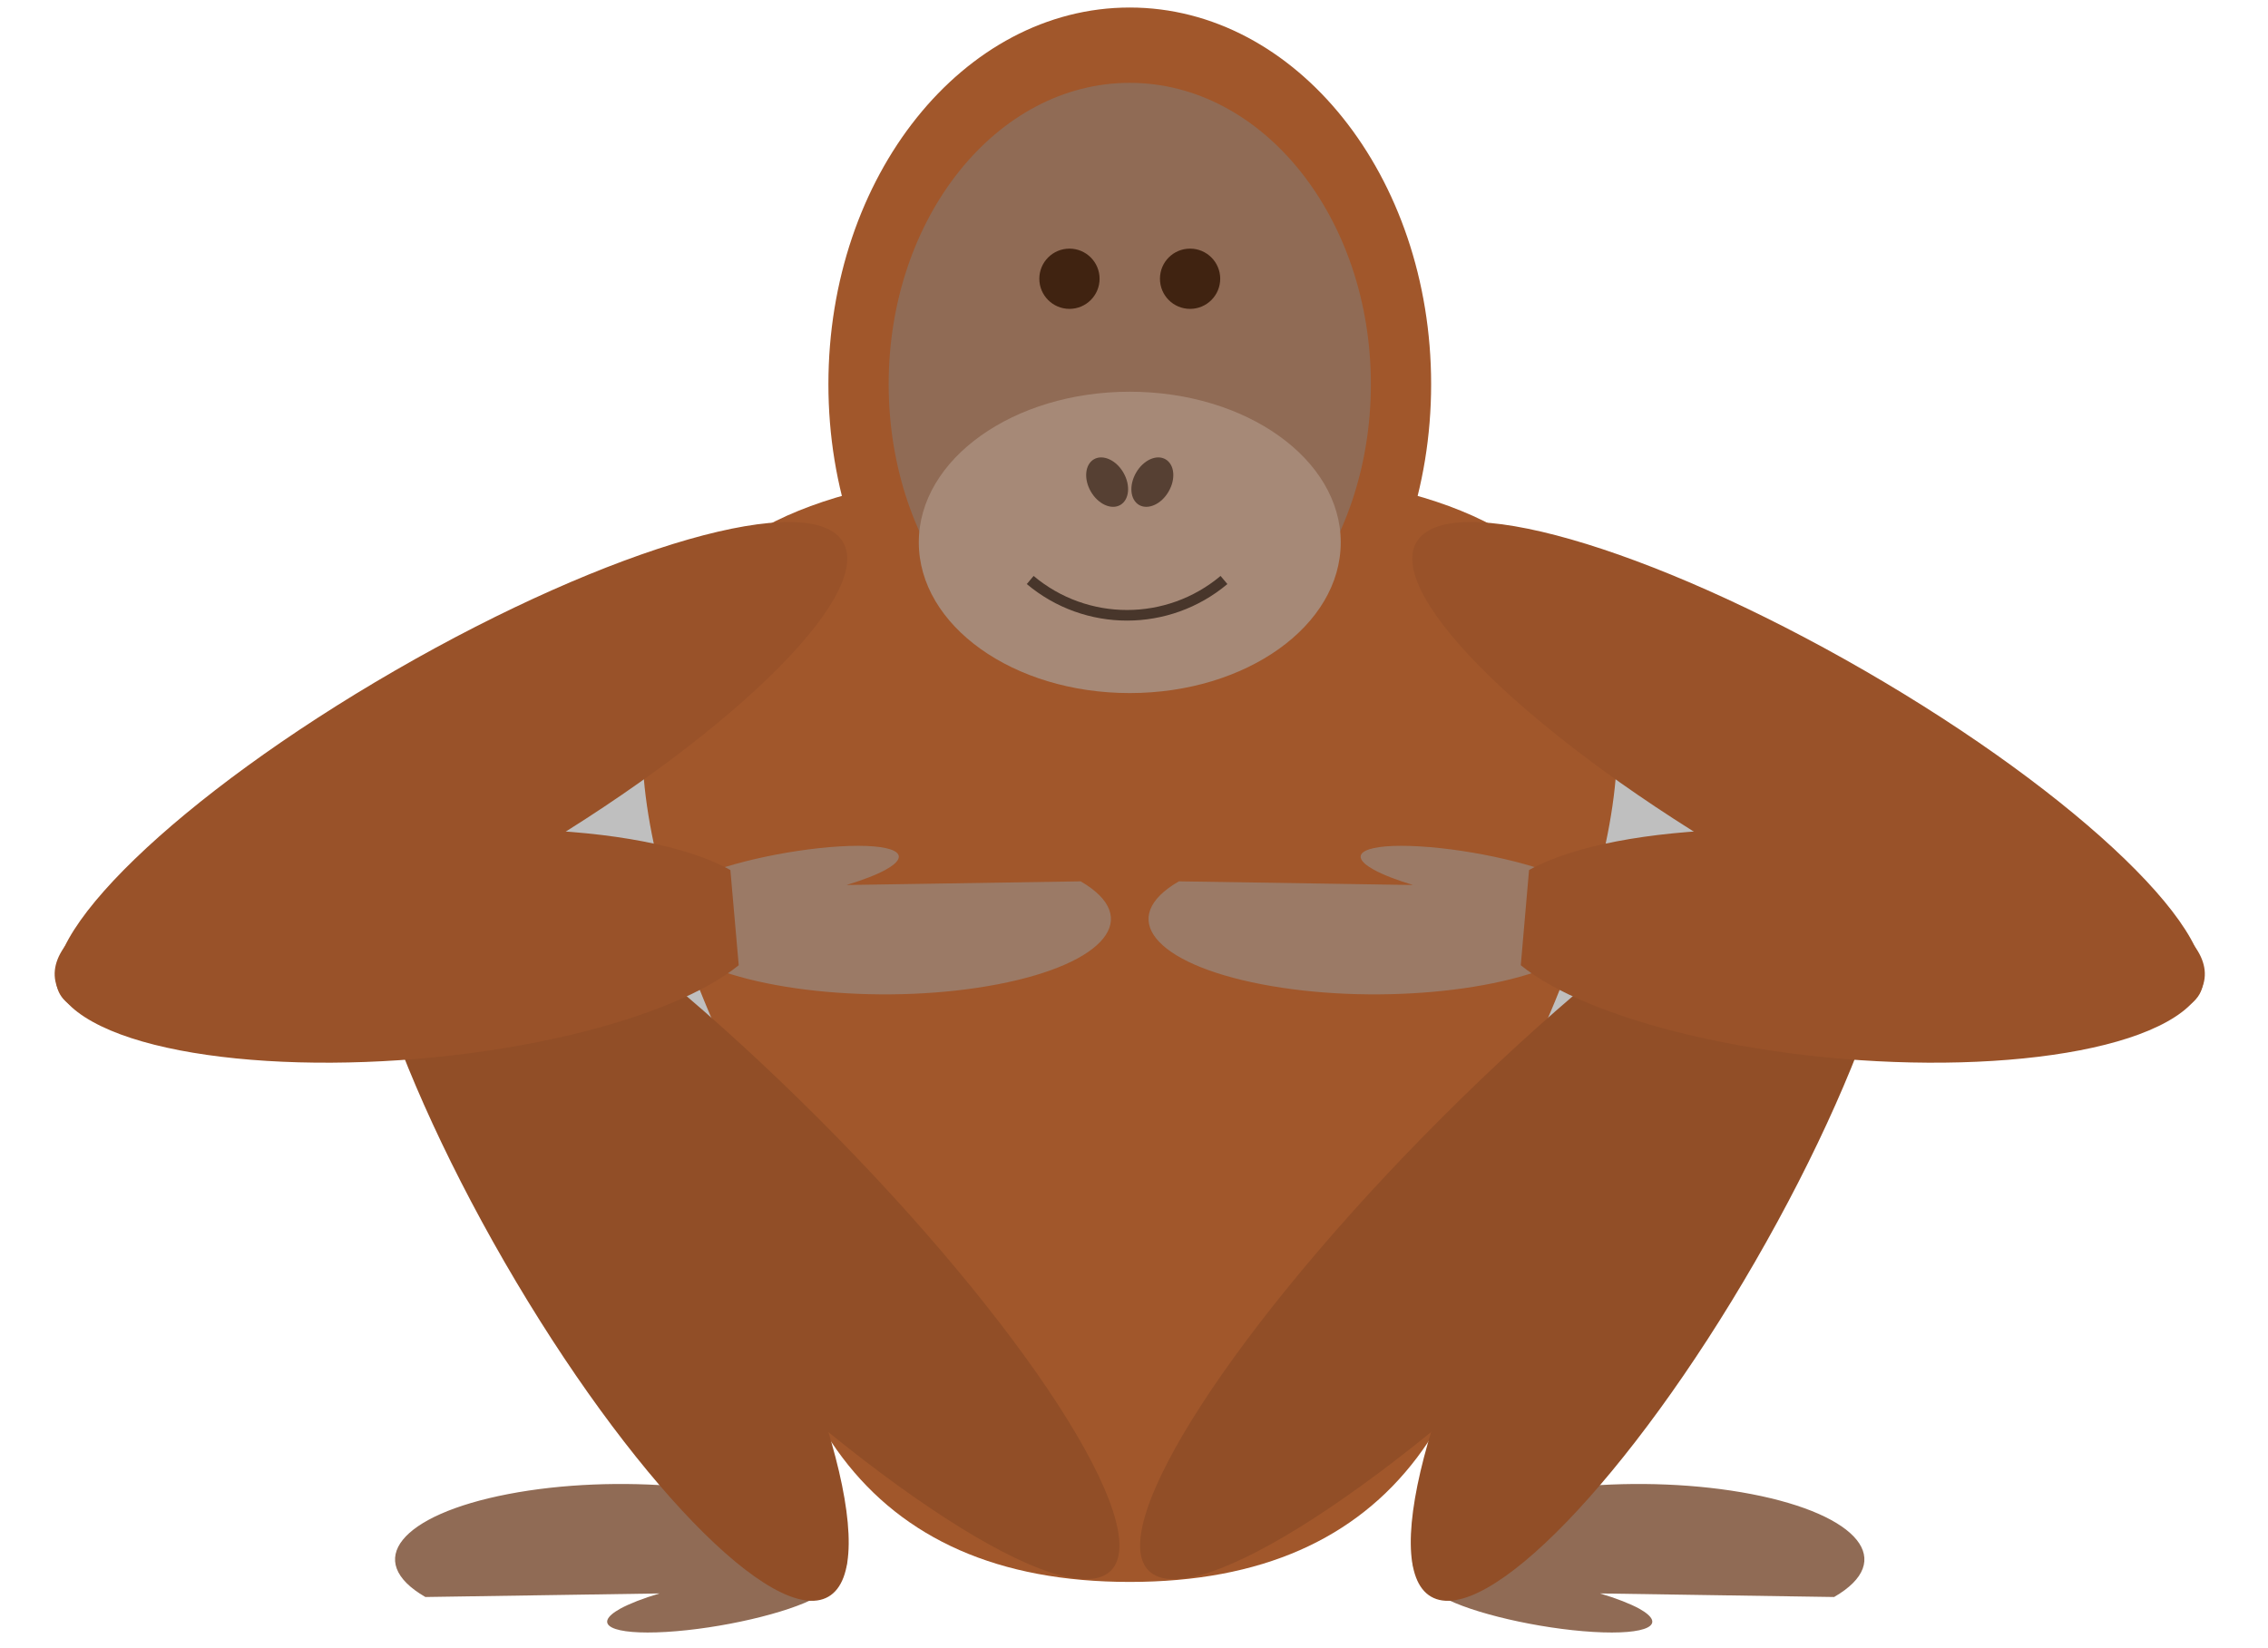
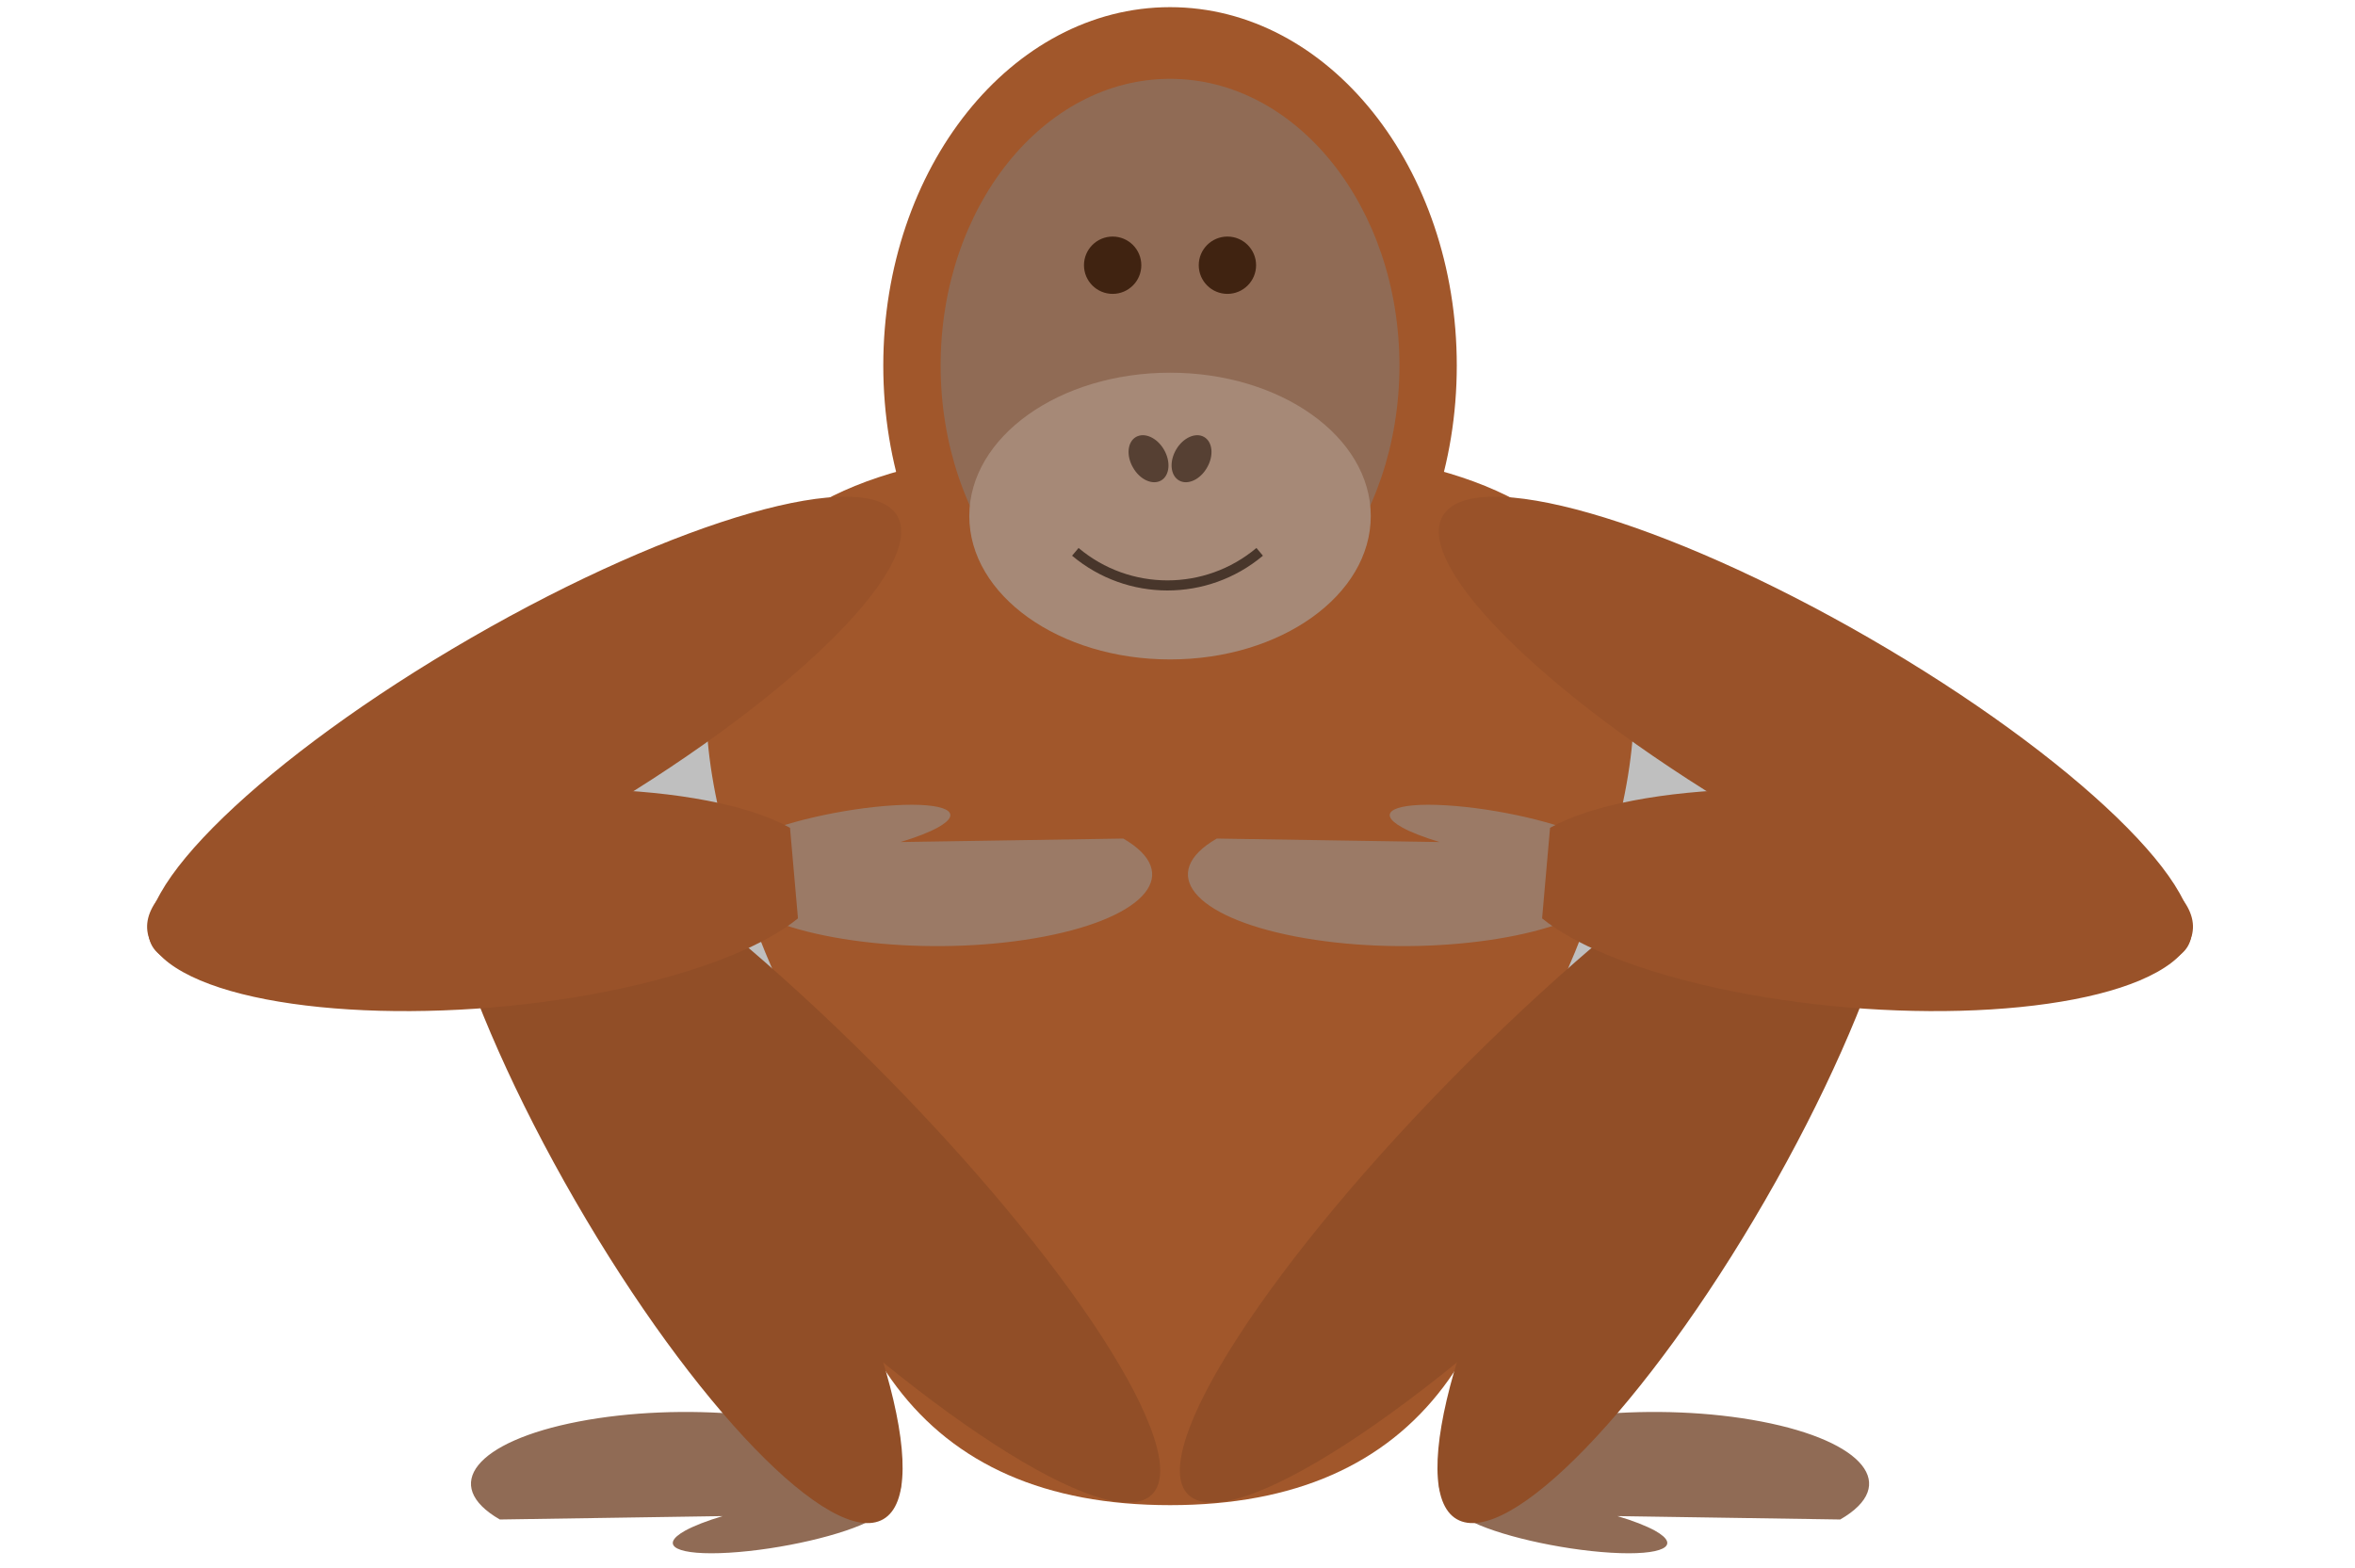
- <svg xmlns="http://www.w3.org/2000/svg" width="84.68" height="61.532" viewBox="0 0 84.68 61.532">
-   <path fill-rule="nonzero" fill="rgb(75%, 75%, 75%)" fill-opacity="1" d="M 64.688 32.914 C 64.688 28.254 60.91 24.477 56.246 24.477 C 51.586 24.477 47.809 28.254 47.809 32.914 C 47.809 37.578 51.586 41.355 56.246 41.355 C 60.91 41.355 64.688 37.578 64.688 32.914 Z M 64.688 32.914 " />
-   <path fill-rule="nonzero" fill="rgb(75%, 75%, 75%)" fill-opacity="1" d="M 36.555 32.914 C 36.555 28.254 32.777 24.477 28.113 24.477 C 23.453 24.477 19.676 28.254 19.676 32.914 C 19.676 37.578 23.453 41.355 28.113 41.355 C 32.777 41.355 36.555 37.578 36.555 32.914 Z M 36.555 32.914 " />
-   <path fill-rule="nonzero" fill="rgb(62.999%, 34%, 17%)" fill-opacity="1" d="M 56.246 41.355 C 56.246 52.609 52.027 59.078 42.18 59.078 C 32.336 59.078 28.113 52.609 28.113 41.355 C 16.863 18.848 30.93 17.441 42.18 17.441 C 53.434 17.441 67.5 18.848 56.246 41.355 Z M 56.246 41.355 " />
-   <path fill-rule="nonzero" fill="rgb(62.999%, 34%, 17%)" fill-opacity="1" d="M 53.434 14.348 C 53.434 6.578 48.395 0.281 42.18 0.281 C 35.965 0.281 30.93 6.578 30.93 14.348 C 30.93 22.117 35.965 28.414 42.18 28.414 C 48.395 28.414 53.434 22.117 53.434 14.348 Z M 53.434 14.348 " />
-   <path fill-rule="nonzero" fill="rgb(56.499%, 42%, 33.498%)" fill-opacity="1" d="M 51.184 14.348 C 51.184 8.133 47.152 3.094 42.18 3.094 C 37.211 3.094 33.18 8.133 33.18 14.348 C 33.18 20.562 37.211 25.602 42.18 25.602 C 47.152 25.602 51.184 20.562 51.184 14.348 Z M 51.184 14.348 " />
-   <path fill-rule="nonzero" fill="rgb(25.2%, 13.599%, 6.799%)" fill-opacity="1" d="M 41.055 10.41 C 41.055 9.789 40.551 9.285 39.93 9.285 C 39.309 9.285 38.805 9.789 38.805 10.41 C 38.805 11.031 39.309 11.535 39.93 11.535 C 40.551 11.535 41.055 11.031 41.055 10.41 Z M 41.055 10.41 " />
-   <path fill-rule="nonzero" fill="rgb(25.2%, 13.599%, 6.799%)" fill-opacity="1" d="M 45.559 10.41 C 45.559 9.789 45.055 9.285 44.434 9.285 C 43.809 9.285 43.309 9.789 43.309 10.41 C 43.309 11.031 43.809 11.535 44.434 11.535 C 45.055 11.535 45.559 11.031 45.559 10.41 Z M 45.559 10.41 " />
-   <path fill-rule="nonzero" fill="rgb(65.201%, 53.6%, 46.799%)" fill-opacity="1" d="M 50.059 20.254 C 50.059 17.148 46.531 14.629 42.18 14.629 C 37.832 14.629 34.305 17.148 34.305 20.254 C 34.305 23.363 37.832 25.883 42.18 25.883 C 46.531 25.883 50.059 23.363 50.059 20.254 Z M 50.059 20.254 " />
-   <path fill="none" stroke-width="0.399" stroke-linecap="butt" stroke-linejoin="miter" stroke="rgb(28.249%, 20.998%, 16.75%)" stroke-opacity="1" stroke-miterlimit="10" d="M 3.545 42.522 C 1.435 40.751 -1.639 40.751 -3.745 42.522 " transform="matrix(0.992452, 0, 0, -0.992452, 42.18121, 63.86128)" />
-   <path fill-rule="nonzero" fill="rgb(33.899%, 25.2%, 20.099%)" fill-opacity="1" d="M 41.945 17.652 C 41.676 17.184 41.18 16.957 40.844 17.152 C 40.508 17.348 40.457 17.887 40.727 18.355 C 41 18.828 41.492 19.051 41.828 18.859 C 42.164 18.664 42.219 18.125 41.945 17.652 Z M 41.945 17.652 " />
-   <path fill-rule="nonzero" fill="rgb(33.899%, 25.2%, 20.099%)" fill-opacity="1" d="M 43.633 18.355 C 43.906 17.887 43.855 17.348 43.516 17.152 C 43.18 16.957 42.688 17.184 42.418 17.652 C 42.145 18.125 42.195 18.664 42.531 18.859 C 42.867 19.051 43.363 18.828 43.633 18.355 Z M 43.633 18.355 " />
-   <path fill-rule="nonzero" fill="rgb(56.499%, 42%, 33.498%)" fill-opacity="1" d="M 68.48 59.641 C 70.809 58.297 69.426 56.574 65.391 55.797 C 61.355 55.02 56.191 55.484 53.863 56.828 C 52.355 57.699 52.355 58.77 53.863 59.641 C 54.938 60.242 57.457 60.824 59.484 60.945 C 61.512 61.066 62.281 60.68 61.207 60.078 C 60.863 59.891 60.355 59.691 59.738 59.508 Z M 68.48 59.641 " />
-   <path fill-rule="nonzero" fill="rgb(56.499%, 42%, 33.498%)" fill-opacity="1" d="M 15.883 59.641 C 13.551 58.297 14.934 56.574 18.973 55.797 C 23.008 55.02 28.172 55.484 30.5 56.828 C 32.008 57.699 32.008 58.77 30.5 59.641 C 29.422 60.242 26.906 60.824 24.879 60.945 C 22.852 61.066 22.078 60.68 23.156 60.078 C 23.5 59.891 24.004 59.691 24.625 59.508 Z M 15.883 59.641 " />
-   <path fill-rule="nonzero" fill="rgb(56.699%, 30.6%, 15.3%)" fill-opacity="1" d="M 59.793 47.715 C 67.484 40.023 72.383 32.453 70.734 30.805 C 69.086 29.16 61.516 34.059 53.828 41.746 C 46.137 49.438 41.238 57.008 42.887 58.656 C 44.535 60.305 52.105 55.406 59.793 47.715 Z M 59.793 47.715 " />
-   <path fill-rule="nonzero" fill="rgb(56.699%, 30.6%, 15.3%)" fill-opacity="1" d="M 65.527 47.121 C 70.191 39.047 72.332 31.559 70.312 30.395 C 68.297 29.23 62.883 34.828 58.219 42.902 C 53.559 50.977 51.414 58.465 53.434 59.629 C 55.453 60.797 60.867 55.195 65.527 47.121 Z M 65.527 47.121 " />
-   <path fill-rule="nonzero" fill="rgb(56.699%, 30.6%, 15.3%)" fill-opacity="1" d="M 30.535 41.746 C 22.844 34.059 15.273 29.16 13.629 30.805 C 11.98 32.453 16.879 40.023 24.566 47.715 C 32.258 55.406 39.828 60.305 41.477 58.656 C 43.125 57.008 38.227 49.438 30.535 41.746 Z M 30.535 41.746 " />
-   <path fill-rule="nonzero" fill="rgb(56.699%, 30.6%, 15.3%)" fill-opacity="1" d="M 26.145 42.902 C 21.48 34.828 16.066 29.23 14.047 30.395 C 12.031 31.559 14.172 39.047 18.832 47.121 C 23.496 55.195 28.91 60.797 30.93 59.629 C 32.945 58.465 30.805 50.977 26.145 42.902 Z M 26.145 42.902 " />
-   <path fill-rule="nonzero" fill="rgb(59.85%, 32.3%, 16.15%)" fill-opacity="1" d="M 18.973 32.352 C 27.047 27.688 32.645 22.273 31.48 20.254 C 30.316 18.238 22.824 20.379 14.754 25.039 C 6.68 29.703 1.078 35.117 2.242 37.137 C 3.41 39.152 10.898 37.012 18.973 32.352 Z M 18.973 32.352 " />
-   <path fill-rule="nonzero" fill="rgb(60.849%, 47.8%, 40.149%)" fill-opacity="1" d="M 40.348 32.914 C 42.676 34.262 41.293 35.98 37.258 36.758 C 33.223 37.535 28.059 37.074 25.73 35.727 C 24.223 34.859 24.223 33.785 25.73 32.914 C 26.805 32.316 29.324 31.73 31.352 31.609 C 33.379 31.488 34.148 31.879 33.074 32.477 C 32.73 32.668 32.223 32.863 31.605 33.051 Z M 40.348 32.914 " />
-   <path fill-rule="nonzero" fill="rgb(59.85%, 32.3%, 16.15%)" fill-opacity="1" d="M 27.27 32.492 C 23.98 30.66 15.98 30.445 9.402 32.008 C 2.824 33.57 0.16 36.324 3.453 38.156 C 6.742 39.988 14.742 40.207 21.32 38.645 C 24.121 37.977 26.336 37.059 27.582 36.047 Z M 27.27 32.492 " />
-   <path fill-rule="nonzero" fill="rgb(59.85%, 32.3%, 16.15%)" fill-opacity="1" d="M 69.609 25.039 C 61.535 20.379 54.047 18.238 52.883 20.254 C 51.719 22.273 57.316 27.688 65.391 32.352 C 73.465 37.012 80.953 39.152 82.117 37.137 C 83.285 35.117 77.684 29.703 69.609 25.039 Z M 69.609 25.039 " />
-   <path fill-rule="nonzero" fill="rgb(60.849%, 47.8%, 40.149%)" fill-opacity="1" d="M 44.016 32.914 C 41.684 34.262 43.066 35.98 47.105 36.758 C 51.141 37.535 56.305 37.074 58.633 35.727 C 60.141 34.859 60.141 33.785 58.633 32.914 C 57.555 32.316 55.039 31.73 53.012 31.609 C 50.984 31.488 50.211 31.879 51.289 32.477 C 51.633 32.668 52.137 32.863 52.758 33.051 Z M 44.016 32.914 " />
-   <path fill-rule="nonzero" fill="rgb(59.85%, 32.3%, 16.15%)" fill-opacity="1" d="M 57.09 32.492 C 60.383 30.66 68.383 30.445 74.961 32.008 C 81.539 33.57 84.203 36.324 80.91 38.156 C 77.621 39.988 69.621 40.207 63.043 38.645 C 60.242 37.977 58.023 37.059 56.781 36.047 Z M 57.09 32.492 " />
+ <svg xmlns="http://www.w3.org/2000/svg" width="92.41" height="61.532" viewBox="0 0 92.41 61.532">
+   <path fill-rule="nonzero" fill="rgb(75%, 75%, 75%)" fill-opacity="1" d="M 68.418 32.914 C 68.418 28.254 64.641 24.477 59.98 24.477 C 55.316 24.477 51.539 28.254 51.539 32.914 C 51.539 37.578 55.316 41.355 59.98 41.355 C 64.641 41.355 68.418 37.578 68.418 32.914 Z M 68.418 32.914 " />
+   <path fill-rule="nonzero" fill="rgb(75%, 75%, 75%)" fill-opacity="1" d="M 40.285 32.914 C 40.285 28.254 36.508 24.477 31.848 24.477 C 27.184 24.477 23.406 28.254 23.406 32.914 C 23.406 37.578 27.184 41.355 31.848 41.355 C 36.508 41.355 40.285 37.578 40.285 32.914 Z M 40.285 32.914 " />
+   <path fill-rule="nonzero" fill="rgb(62.999%, 34%, 17%)" fill-opacity="1" d="M 59.98 41.355 C 59.98 52.609 55.758 59.078 45.914 59.078 C 36.066 59.078 31.848 52.609 31.848 41.355 C 20.594 18.848 34.66 17.441 45.914 17.441 C 57.164 17.441 71.23 18.848 59.98 41.355 Z M 59.98 41.355 " />
+   <path fill-rule="nonzero" fill="rgb(62.999%, 34%, 17%)" fill-opacity="1" d="M 57.164 14.348 C 57.164 6.578 52.129 0.281 45.914 0.281 C 39.699 0.281 34.66 6.578 34.66 14.348 C 34.66 22.117 39.699 28.414 45.914 28.414 C 52.129 28.414 57.164 22.117 57.164 14.348 Z M 57.164 14.348 " />
+   <path fill-rule="nonzero" fill="rgb(56.499%, 42%, 33.498%)" fill-opacity="1" d="M 54.914 14.348 C 54.914 8.133 50.883 3.094 45.914 3.094 C 40.941 3.094 36.91 8.133 36.91 14.348 C 36.91 20.562 40.941 25.602 45.914 25.602 C 50.883 25.602 54.914 20.562 54.914 14.348 Z M 54.914 14.348 " />
+   <path fill-rule="nonzero" fill="rgb(25.2%, 13.599%, 6.799%)" fill-opacity="1" d="M 44.785 10.41 C 44.785 9.789 44.281 9.285 43.66 9.285 C 43.039 9.285 42.535 9.789 42.535 10.41 C 42.535 11.031 43.039 11.535 43.66 11.535 C 44.281 11.535 44.785 11.031 44.785 10.41 Z M 44.785 10.41 " />
+   <path fill-rule="nonzero" fill="rgb(25.2%, 13.599%, 6.799%)" fill-opacity="1" d="M 49.289 10.41 C 49.289 9.789 48.785 9.285 48.164 9.285 C 47.543 9.285 47.039 9.789 47.039 10.41 C 47.039 11.031 47.543 11.535 48.164 11.535 C 48.785 11.535 49.289 11.031 49.289 10.41 Z M 49.289 10.41 " />
+   <path fill-rule="nonzero" fill="rgb(65.201%, 53.6%, 46.799%)" fill-opacity="1" d="M 53.789 20.254 C 53.789 17.148 50.262 14.629 45.914 14.629 C 41.562 14.629 38.035 17.148 38.035 20.254 C 38.035 23.363 41.562 25.883 45.914 25.883 C 50.262 25.883 53.789 23.363 53.789 20.254 Z M 53.789 20.254 " />
+   <path fill="none" stroke-width="0.399" stroke-linecap="butt" stroke-linejoin="miter" stroke="rgb(28.249%, 20.998%, 16.75%)" stroke-opacity="1" stroke-miterlimit="10" d="M 3.544 42.522 C 1.435 40.751 -1.639 40.751 -3.745 42.522 " transform="matrix(0.992452, 0, 0, -0.992452, 45.91223, 63.86128)" />
+   <path fill-rule="nonzero" fill="rgb(33.899%, 25.2%, 20.099%)" fill-opacity="1" d="M 45.676 17.652 C 45.406 17.184 44.914 16.957 44.574 17.152 C 44.238 17.348 44.188 17.887 44.461 18.355 C 44.73 18.828 45.223 19.051 45.562 18.859 C 45.898 18.664 45.949 18.125 45.676 17.652 Z M 45.676 17.652 " />
+   <path fill-rule="nonzero" fill="rgb(33.899%, 25.2%, 20.099%)" fill-opacity="1" d="M 47.363 18.355 C 47.637 17.887 47.586 17.348 47.25 17.152 C 46.914 16.957 46.418 17.184 46.148 17.652 C 45.875 18.125 45.926 18.664 46.266 18.859 C 46.602 19.051 47.094 18.828 47.363 18.355 Z M 47.363 18.355 " />
+   <path fill-rule="nonzero" fill="rgb(56.499%, 42%, 33.498%)" fill-opacity="1" d="M 72.211 59.641 C 74.543 58.297 73.16 56.574 69.121 55.797 C 65.086 55.02 59.922 55.484 57.594 56.828 C 56.086 57.699 56.086 58.77 57.594 59.641 C 58.668 60.242 61.188 60.824 63.215 60.945 C 65.242 61.066 66.016 60.68 64.938 60.078 C 64.594 59.891 64.09 59.691 63.469 59.508 Z M 72.211 59.641 " />
+   <path fill-rule="nonzero" fill="rgb(56.499%, 42%, 33.498%)" fill-opacity="1" d="M 19.613 59.641 C 17.281 58.297 18.668 56.574 22.703 55.797 C 26.738 55.02 31.902 55.484 34.23 56.828 C 35.738 57.699 35.738 58.77 34.23 59.641 C 33.156 60.242 30.637 60.824 28.609 60.945 C 26.582 61.066 25.809 60.68 26.887 60.078 C 27.23 59.891 27.738 59.691 28.355 59.508 Z M 19.613 59.641 " />
+   <path fill-rule="nonzero" fill="rgb(56.699%, 30.6%, 15.3%)" fill-opacity="1" d="M 63.523 47.715 C 71.215 40.023 76.113 32.453 74.465 30.805 C 72.82 29.16 65.25 34.059 57.559 41.746 C 49.867 49.438 44.969 57.008 46.617 58.656 C 48.266 60.305 55.836 55.406 63.523 47.715 Z M 63.523 47.715 " />
+   <path fill-rule="nonzero" fill="rgb(56.699%, 30.6%, 15.3%)" fill-opacity="1" d="M 69.258 47.121 C 73.922 39.047 76.062 31.559 74.047 30.395 C 72.027 29.23 66.613 34.828 61.949 42.902 C 57.289 50.977 55.148 58.465 57.164 59.629 C 59.184 60.797 64.598 55.195 69.258 47.121 Z M 69.258 47.121 " />
+   <path fill-rule="nonzero" fill="rgb(56.699%, 30.6%, 15.3%)" fill-opacity="1" d="M 34.266 41.746 C 26.578 34.059 19.008 29.16 17.359 30.805 C 15.711 32.453 20.609 40.023 28.301 47.715 C 35.988 55.406 43.559 60.305 45.207 58.656 C 46.855 57.008 41.957 49.438 34.266 41.746 Z M 34.266 41.746 " />
+   <path fill-rule="nonzero" fill="rgb(56.699%, 30.6%, 15.3%)" fill-opacity="1" d="M 29.875 42.902 C 25.211 34.828 19.797 29.23 17.781 30.395 C 15.762 31.559 17.902 39.047 22.566 47.121 C 27.227 55.195 32.641 60.797 34.66 59.629 C 36.676 58.465 34.535 50.977 29.875 42.902 Z M 29.875 42.902 " />
+   <path fill-rule="nonzero" fill="rgb(59.85%, 32.3%, 16.15%)" fill-opacity="1" d="M 22.703 32.352 C 30.777 27.688 36.375 22.273 35.211 20.254 C 34.047 18.238 26.555 20.379 18.484 25.039 C 10.41 29.703 4.809 35.117 5.973 37.137 C 7.141 39.152 14.629 37.012 22.703 32.352 Z M 22.703 32.352 " />
+   <path fill-rule="nonzero" fill="rgb(60.849%, 47.8%, 40.149%)" fill-opacity="1" d="M 44.078 32.914 C 46.41 34.262 45.027 35.98 40.988 36.758 C 36.953 37.535 31.789 37.074 29.461 35.727 C 27.953 34.859 27.953 33.785 29.461 32.914 C 30.535 32.316 33.055 31.73 35.082 31.609 C 37.109 31.488 37.883 31.879 36.805 32.477 C 36.461 32.668 35.957 32.863 35.336 33.051 Z M 44.078 32.914 " />
+   <path fill-rule="nonzero" fill="rgb(59.85%, 32.3%, 16.15%)" fill-opacity="1" d="M 31 32.492 C 27.711 30.66 19.711 30.445 13.133 32.008 C 6.555 33.57 3.891 36.324 7.184 38.156 C 10.473 39.988 18.473 40.207 25.051 38.645 C 27.852 37.977 30.07 37.059 31.312 36.047 Z M 31 32.492 " />
+   <path fill-rule="nonzero" fill="rgb(59.85%, 32.3%, 16.15%)" fill-opacity="1" d="M 73.34 25.039 C 65.27 20.379 57.777 18.238 56.613 20.254 C 55.449 22.273 61.047 27.688 69.121 32.352 C 77.195 37.012 84.684 39.152 85.852 37.137 C 87.016 35.117 81.414 29.703 73.34 25.039 Z M 73.34 25.039 " />
+   <path fill-rule="nonzero" fill="rgb(60.849%, 47.8%, 40.149%)" fill-opacity="1" d="M 47.746 32.914 C 45.414 34.262 46.801 35.98 50.836 36.758 C 54.871 37.535 60.035 37.074 62.363 35.727 C 63.871 34.859 63.871 33.785 62.363 32.914 C 61.289 32.316 58.77 31.73 56.742 31.609 C 54.715 31.488 53.941 31.879 55.02 32.477 C 55.363 32.668 55.871 32.863 56.488 33.051 Z M 47.746 32.914 " />
+   <path fill-rule="nonzero" fill="rgb(59.85%, 32.3%, 16.15%)" fill-opacity="1" d="M 60.824 32.492 C 64.113 30.66 72.113 30.445 78.691 32.008 C 85.27 33.57 87.934 36.324 84.641 38.156 C 81.352 39.988 73.352 40.207 66.773 38.645 C 63.973 37.977 61.754 37.059 60.512 36.047 Z M 60.824 32.492 " />
</svg>
